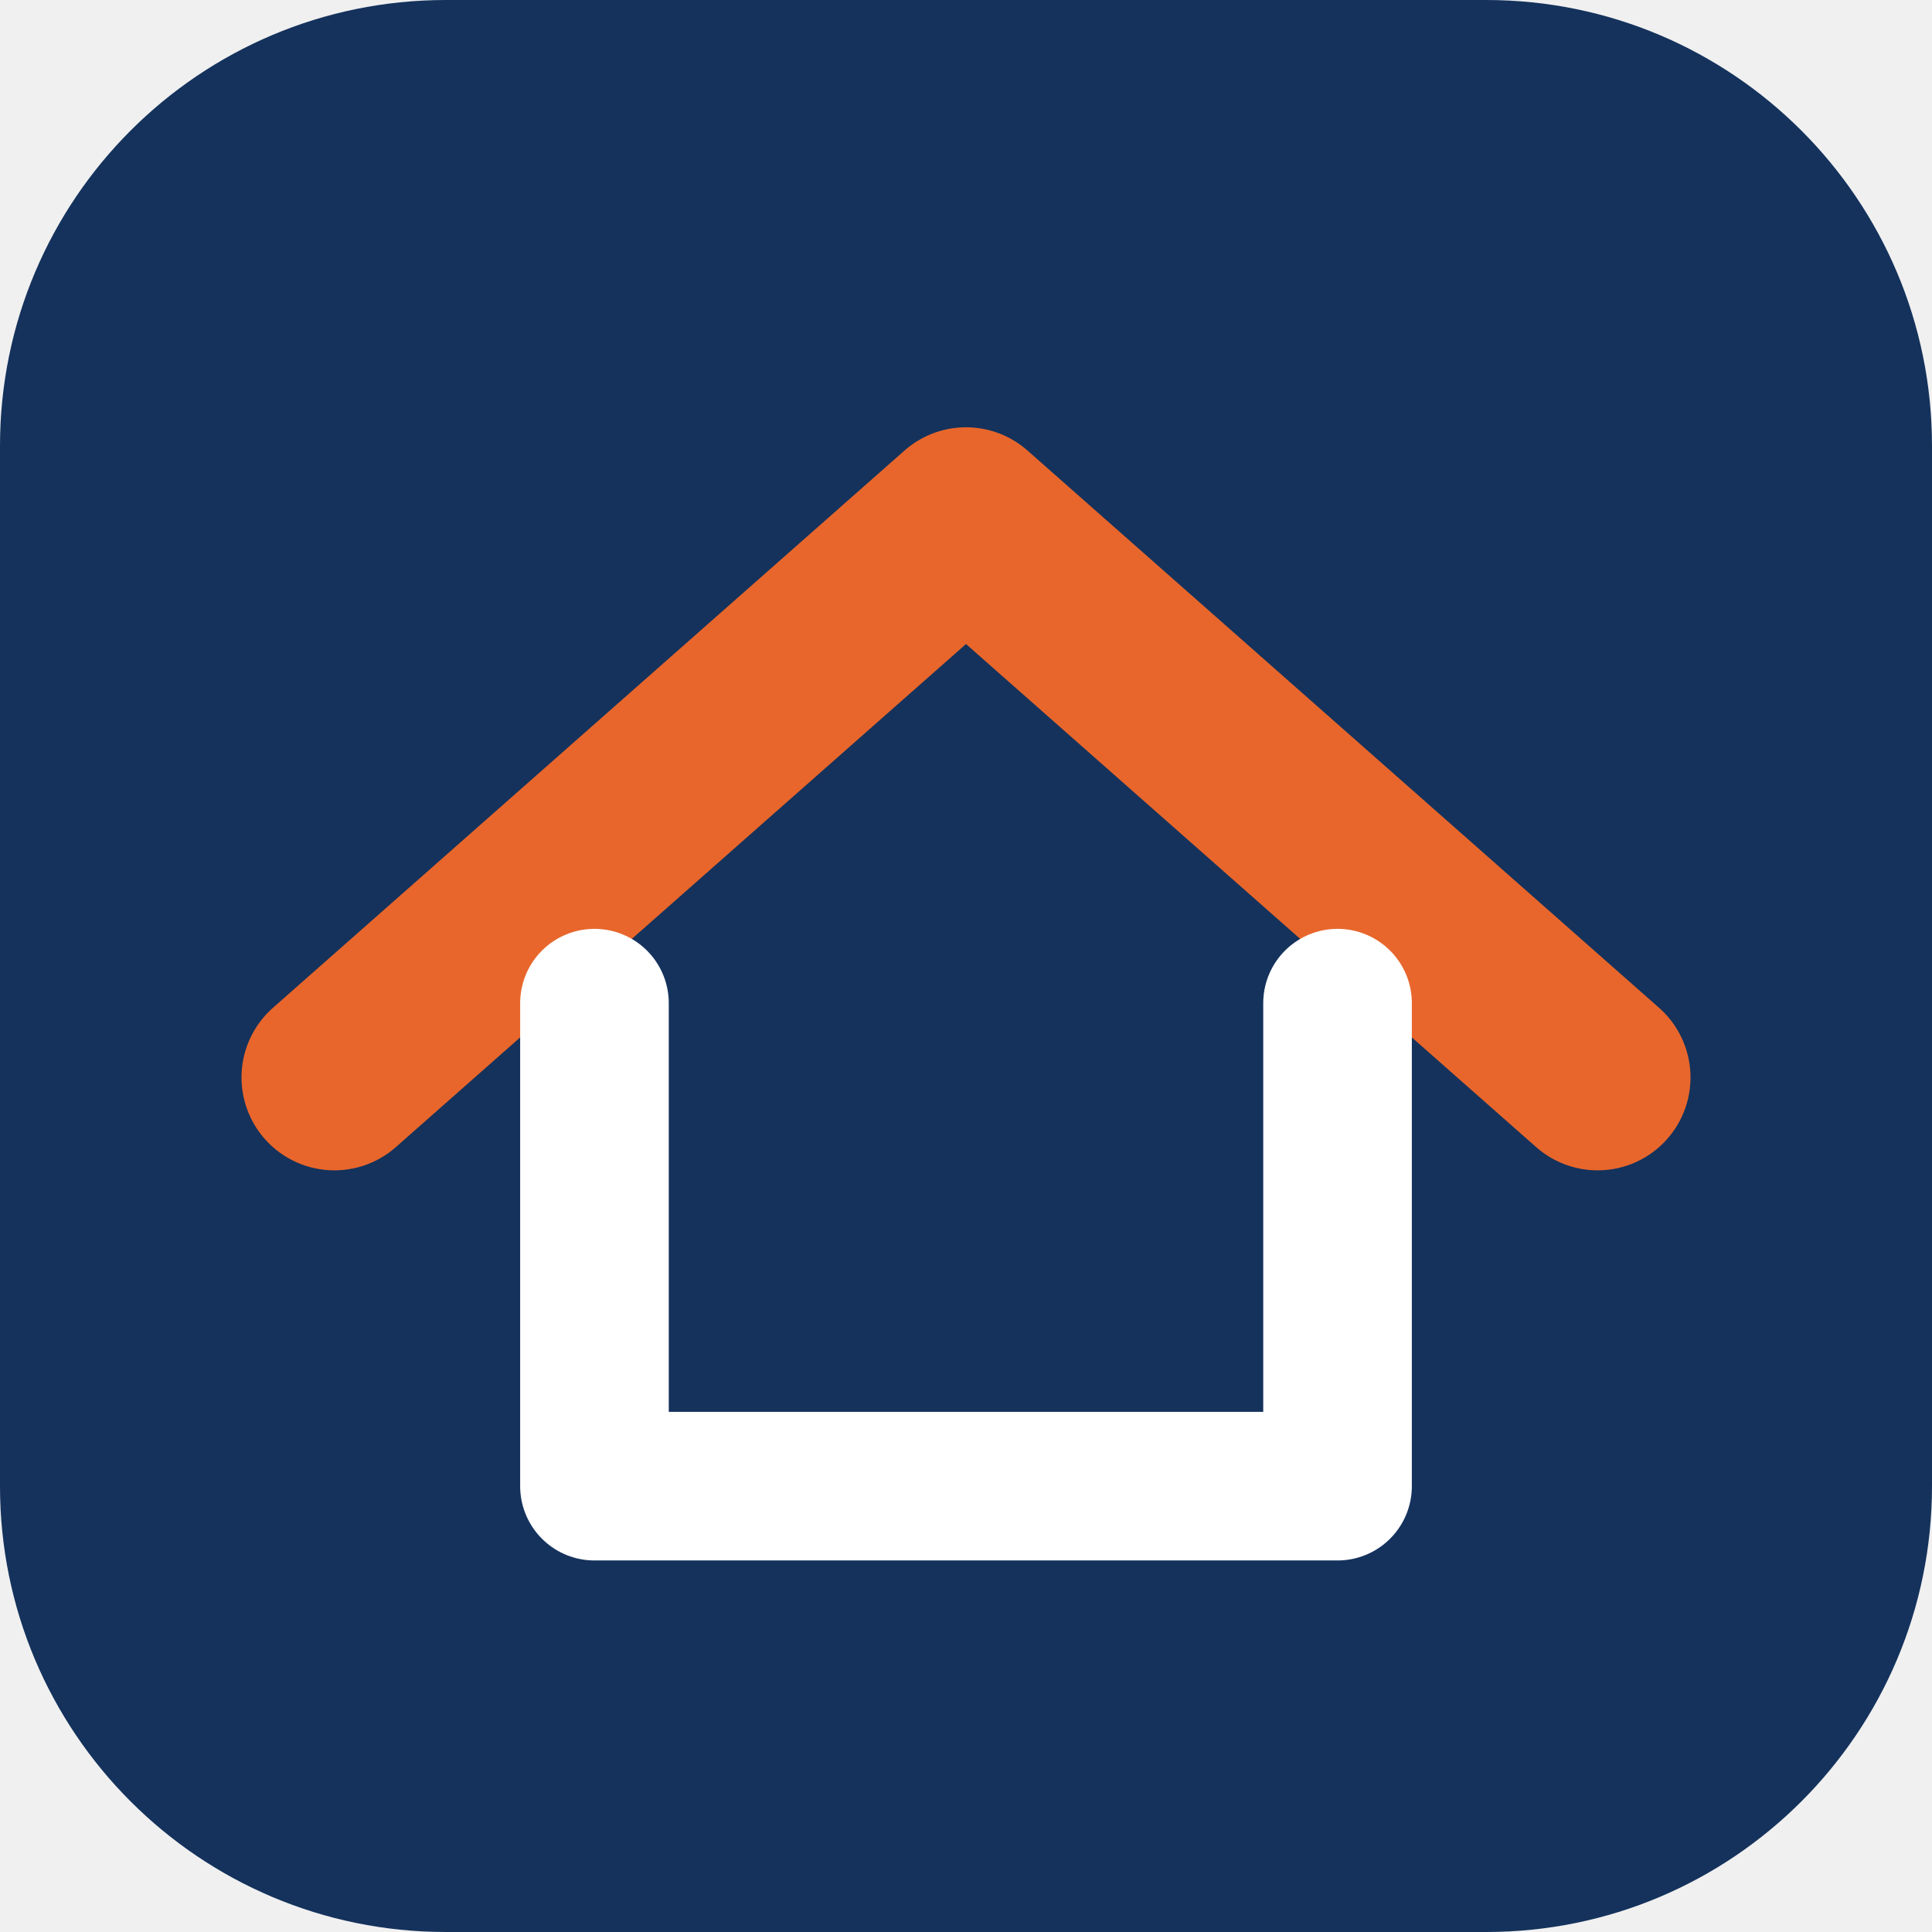
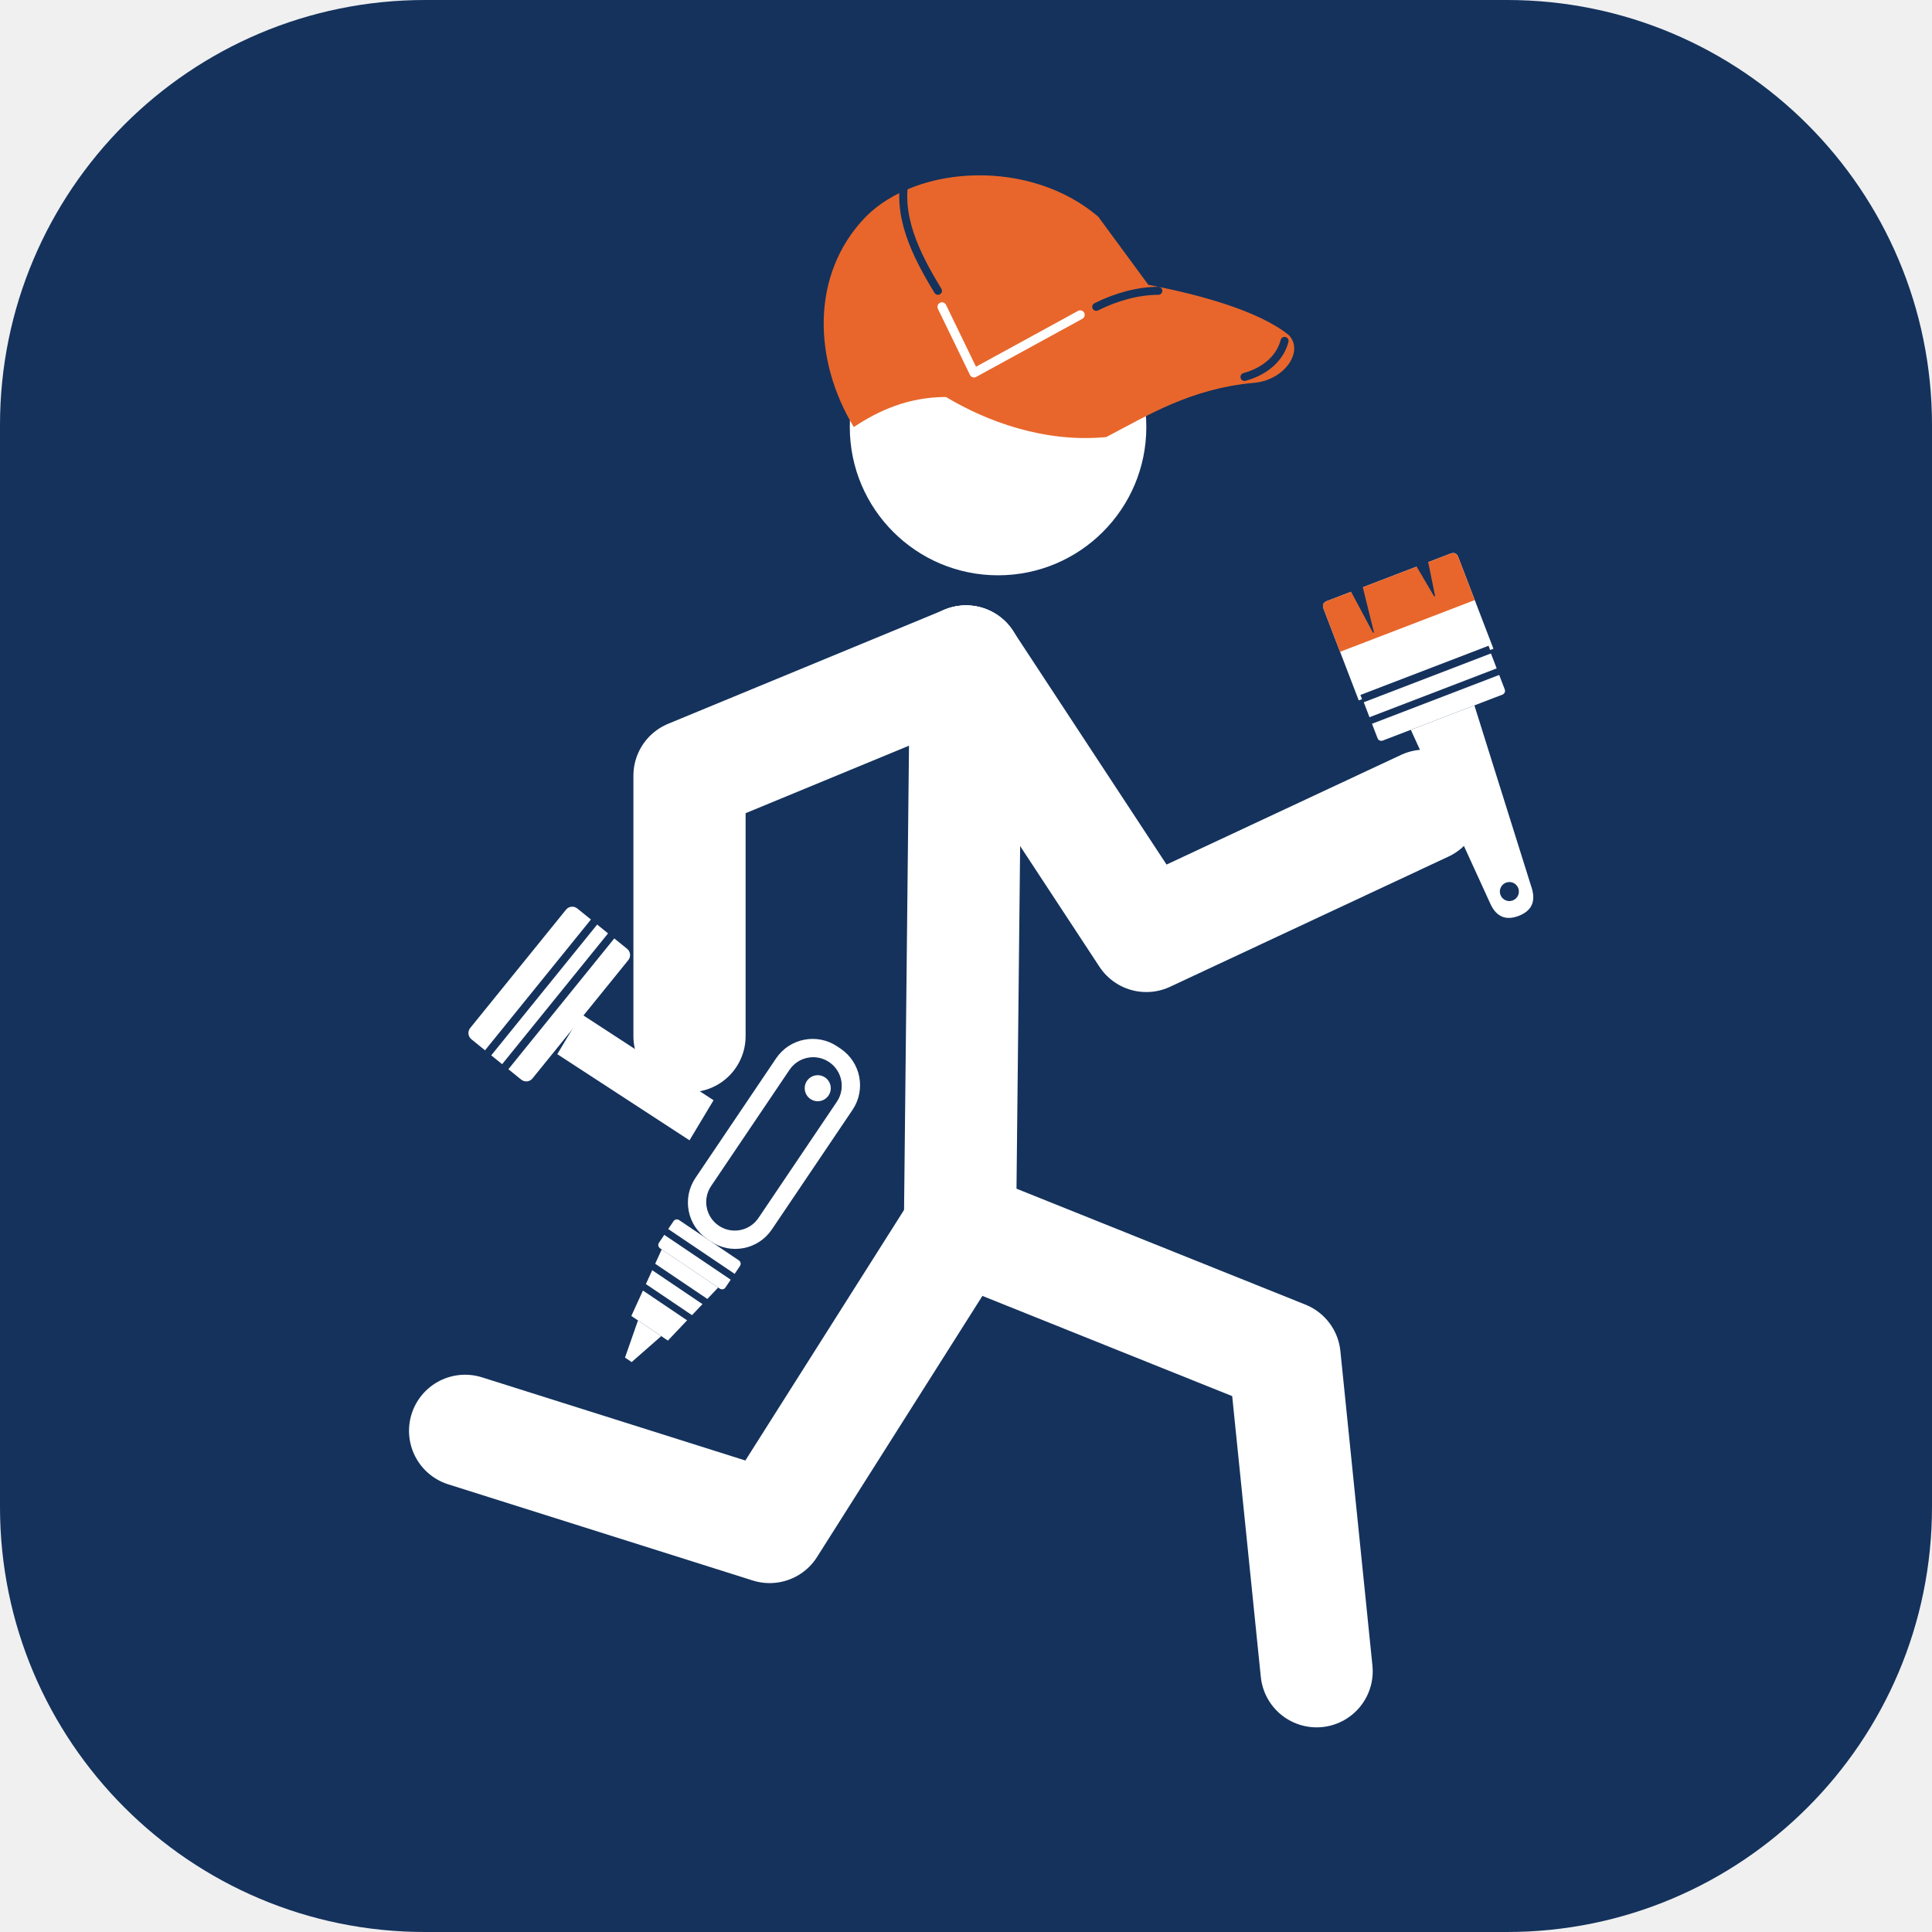
- <svg xmlns="http://www.w3.org/2000/svg" viewBox="0 0 104 104">
-   <rect width="104" height="104" rx="24" fill="#14325C" />
-   <path d="M18 58 L52 28 L86 58" fill="none" stroke="#E8662B" stroke-width="10" stroke-linecap="round" stroke-linejoin="round" />
-   <path d="M32 54 L32 80 L72 80 L72 54" fill="none" stroke="#FFFFFF" stroke-width="8" stroke-linecap="round" stroke-linejoin="round" />
+ <svg xmlns="http://www.w3.org/2000/svg" viewBox="0 0 1000 1000">
+   <rect width="1000" height="1000" rx="220" fill="#14325C" />
+   <svg x="178.519" y="80" width="642.963" height="840" viewBox="40 20 1240 1620">
+     <defs>
+       <mask id="ziou-cut" maskUnits="userSpaceOnUse" x="0" y="0" width="1400" height="1700">
+         <rect width="1400" height="1700" fill="#fff" />
+         <g fill="#000" stroke="#000">
+           <g transform="translate(1082 442) rotate(-21)">
+             <path d="M-40 -2 L-34 46 L-28 -2 Z M30 -2 L36 34 L42 -2 Z" />
+             <rect x="-68" y="100" width="136" height="7" />
+             <rect x="-68" y="124" width="136" height="6" />
+             <circle cx="0" cy="336" r="9" />
+           </g>
+           <g transform="translate(522 928) rotate(34)">
+             <rect x="-28" y="-2" width="56" height="196" rx="28" />
+             <rect x="-40" y="226" width="80" height="6" />
+             <rect x="-34" y="262" width="68" height="6" />
+             <rect x="-28" y="284" width="56" height="6" />
+           </g>
+           <g transform="translate(244 858) rotate(-51)">
+             <rect x="-84" y="-14" width="168" height="7" />
+             <rect x="-84" y="8" width="168" height="7" />
+           </g>
+           <path d="M600 40 C590 80 610 120 632 156" fill="none" stroke-width="8" stroke-linecap="round" />
+           <path d="M790 172 C810 162 832 156 852 156" fill="none" stroke-width="8" stroke-linecap="round" />
+           <path d="M938 242 C960 236 974 222 978 206" fill="none" stroke-width="8" stroke-linecap="round" />
+         </g>
+       </mask>
+     </defs>
+     <g mask="url(#ziou-cut)">
+       <g fill="#FFFFFF">
+         <circle cx="692" cy="292" r="148" />
+         <g fill="none" stroke="#FFFFFF" stroke-width="112" stroke-linecap="round" stroke-linejoin="round">
+           <path d="M660 526 L654 1090" />
+           <path d="M660 526 L384 640 L384 900" />
+           <path d="M660 526 L840 800 L1118 670" />
+           <path d="M654 1090 L978 1220 L1010 1534" />
+           <path d="M654 1090 L464 1390 L160 1294" />
+         </g>
+         <g transform="translate(522 928) rotate(34)">
+           <rect x="-46" y="-20" width="92" height="232" rx="44" />
+           <rect x="-40" y="212" width="80" height="34" rx="4" />
+           <path d="M-34 246 L34 246 L22 318 L-22 318 Z" />
+           <path d="M-14 318 L14 318 L4 356 L-4 356 Z" />
+         </g>
+         <g transform="translate(244 858) rotate(-51)">
+           <rect x="-84" y="-40" width="168" height="80" rx="8" />
+         </g>
+         <path d="M276 878 L408 964 L384 1004 L252 918 Z" />
+         <g transform="translate(1082 442) rotate(-21)">
+           <path d="M-72 6 Q-72 0 -66 0 L66 0 Q72 0 72 6 L72 104 L-72 104 Z" />
+           <rect x="-68" y="104" width="136" height="46" rx="4" />
+           <path d="M-34 150 L34 150 L22 342 Q20 362 0 362 Q-20 362 -22 342 Z" />
+           <path d="M-72 6 Q-72 0 -66 0 L66 0 Q72 0 72 6 L72 52 L-72 52 Z" fill="#E8662B" />
+         </g>
+       </g>
+       <path d="M548 292 C508 226 504 140 560 82 C612 30 724 24 792 82 L842 150            C894 160 952 176 982 200 C998 216 978 246 946 248            C884 254 842 280 800 302 C738 308 680 286 640 262            C602 262 572 276 548 292 Z" fill="#E8662B" />
+     </g>
+     <g fill="#FFFFFF">
+       <circle cx="512" cy="952" r="13" />
+     </g>
+     <path d="M636 172 L668 238 M668 238 L774 180" fill="none" stroke="#FFFFFF" stroke-width="9" stroke-linecap="round" stroke-linejoin="round" />
+   </svg>
</svg>
